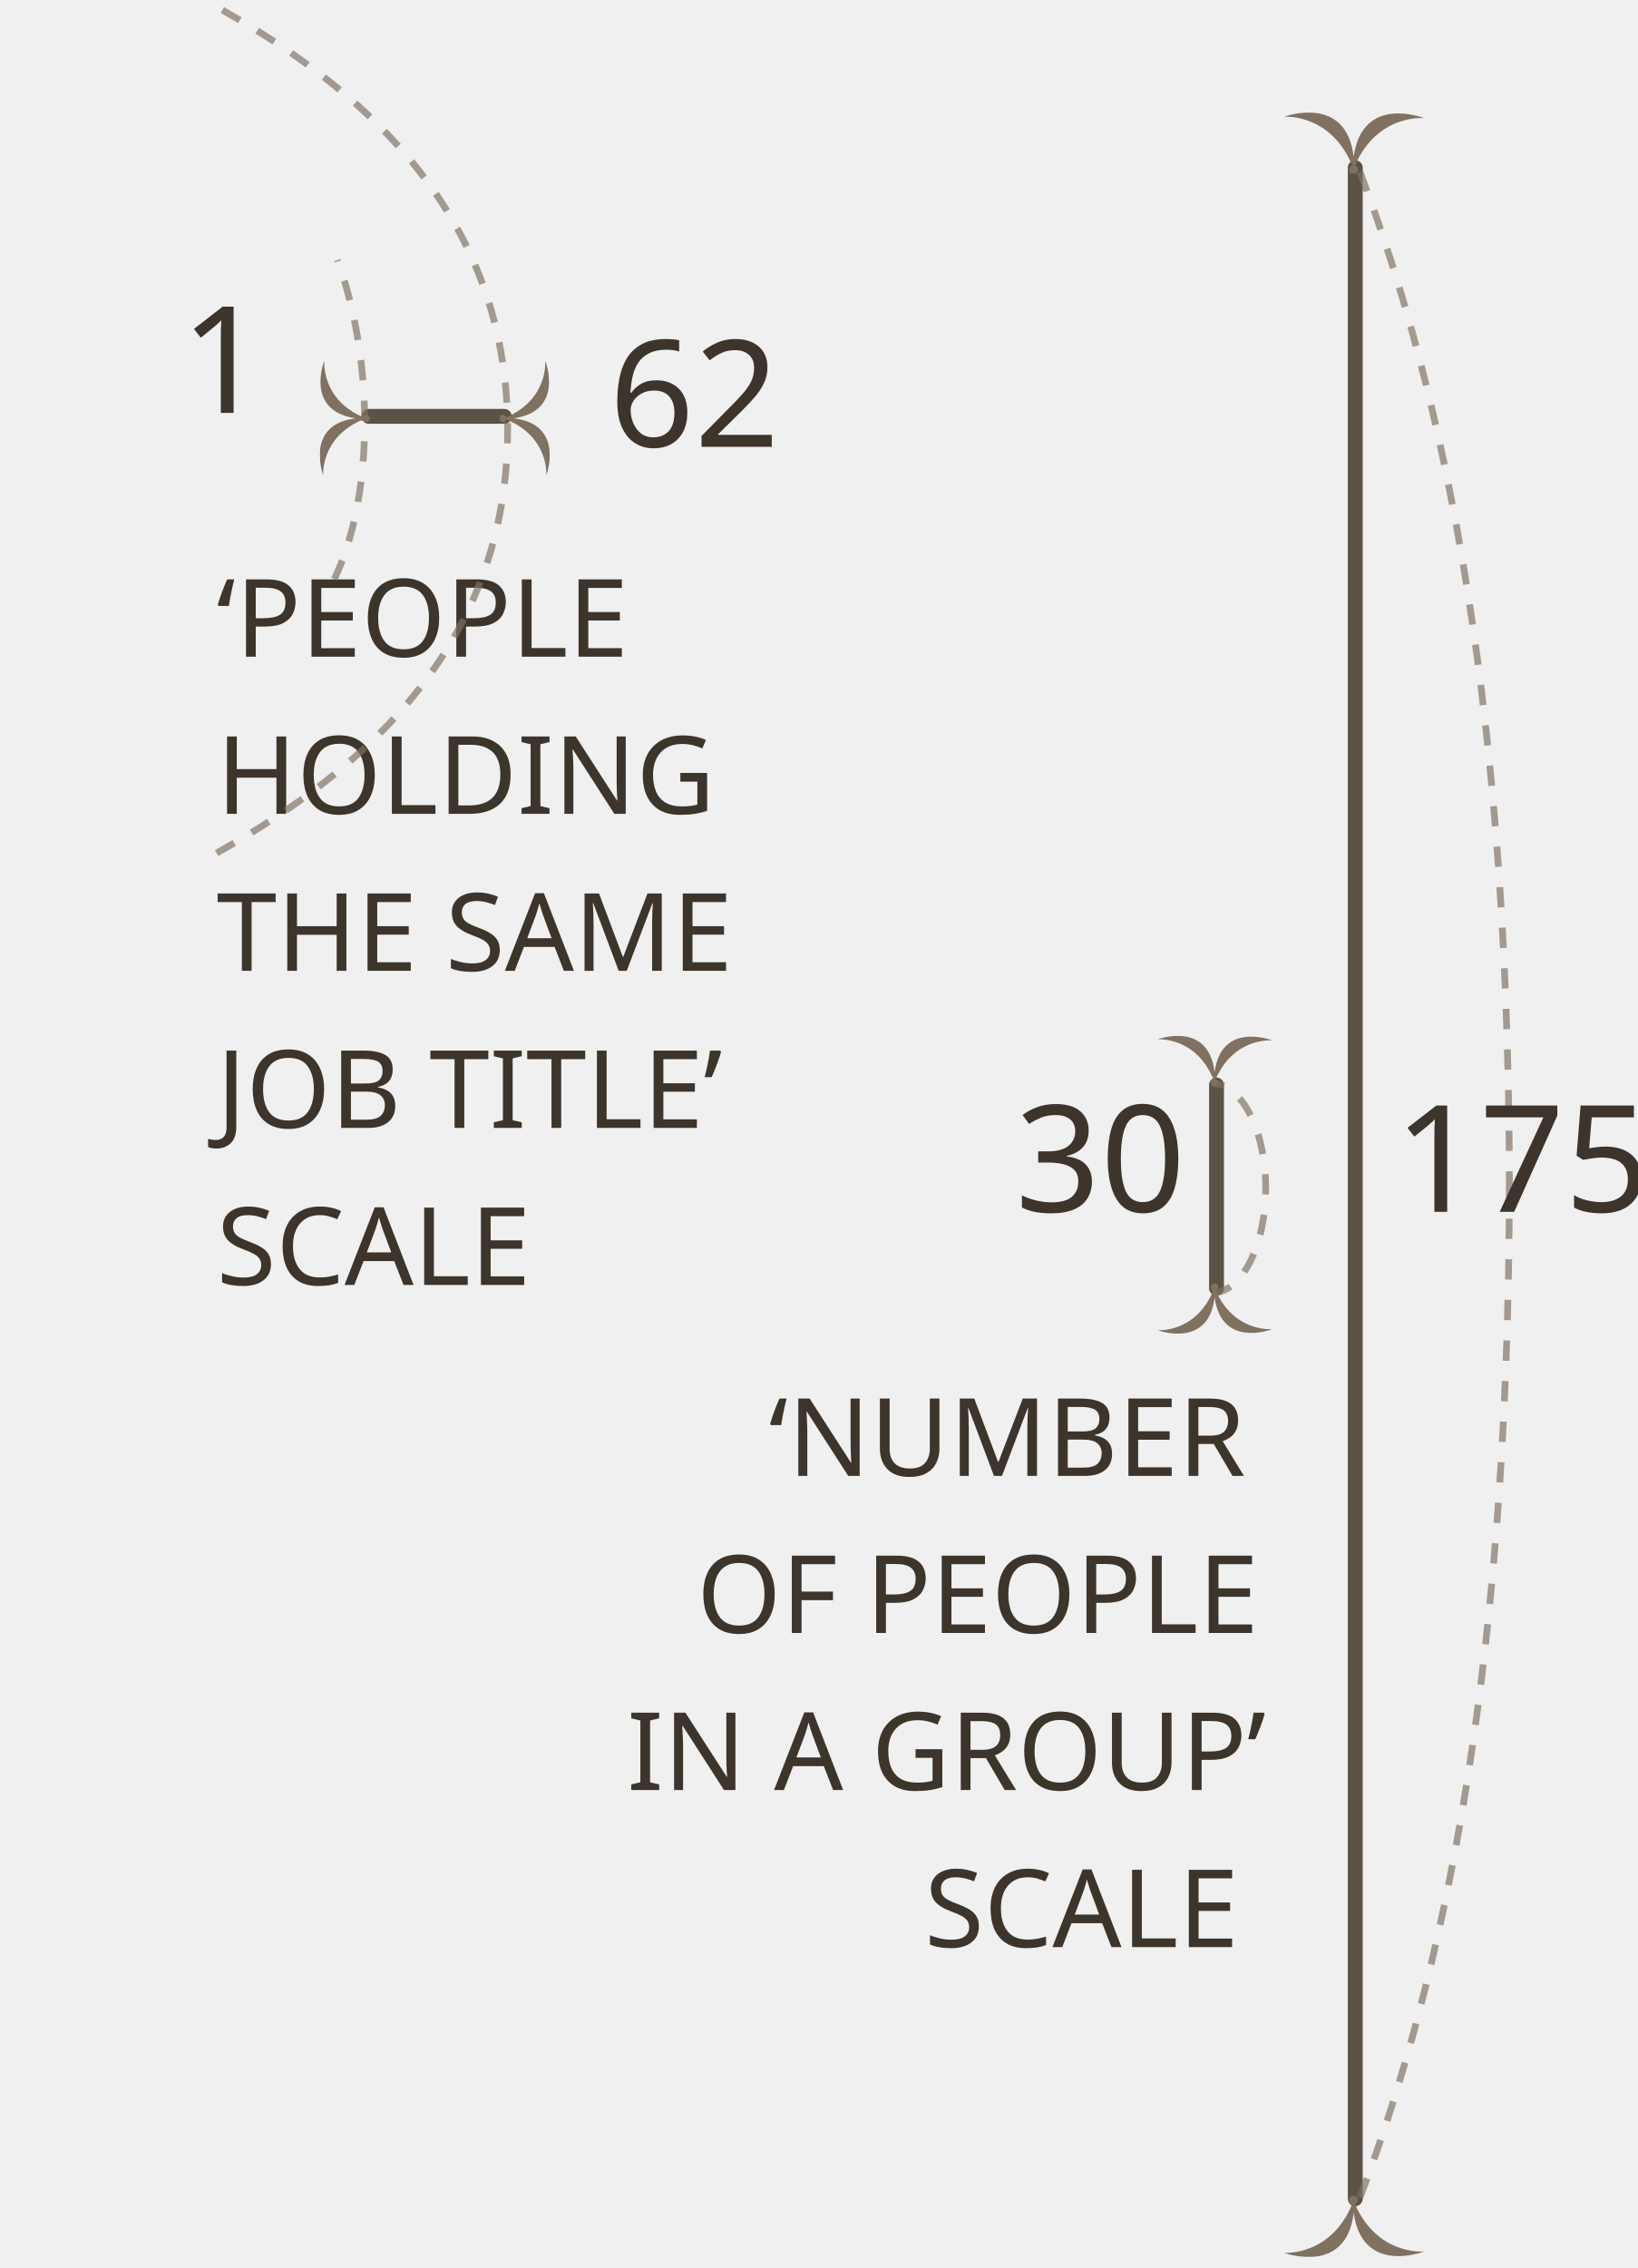
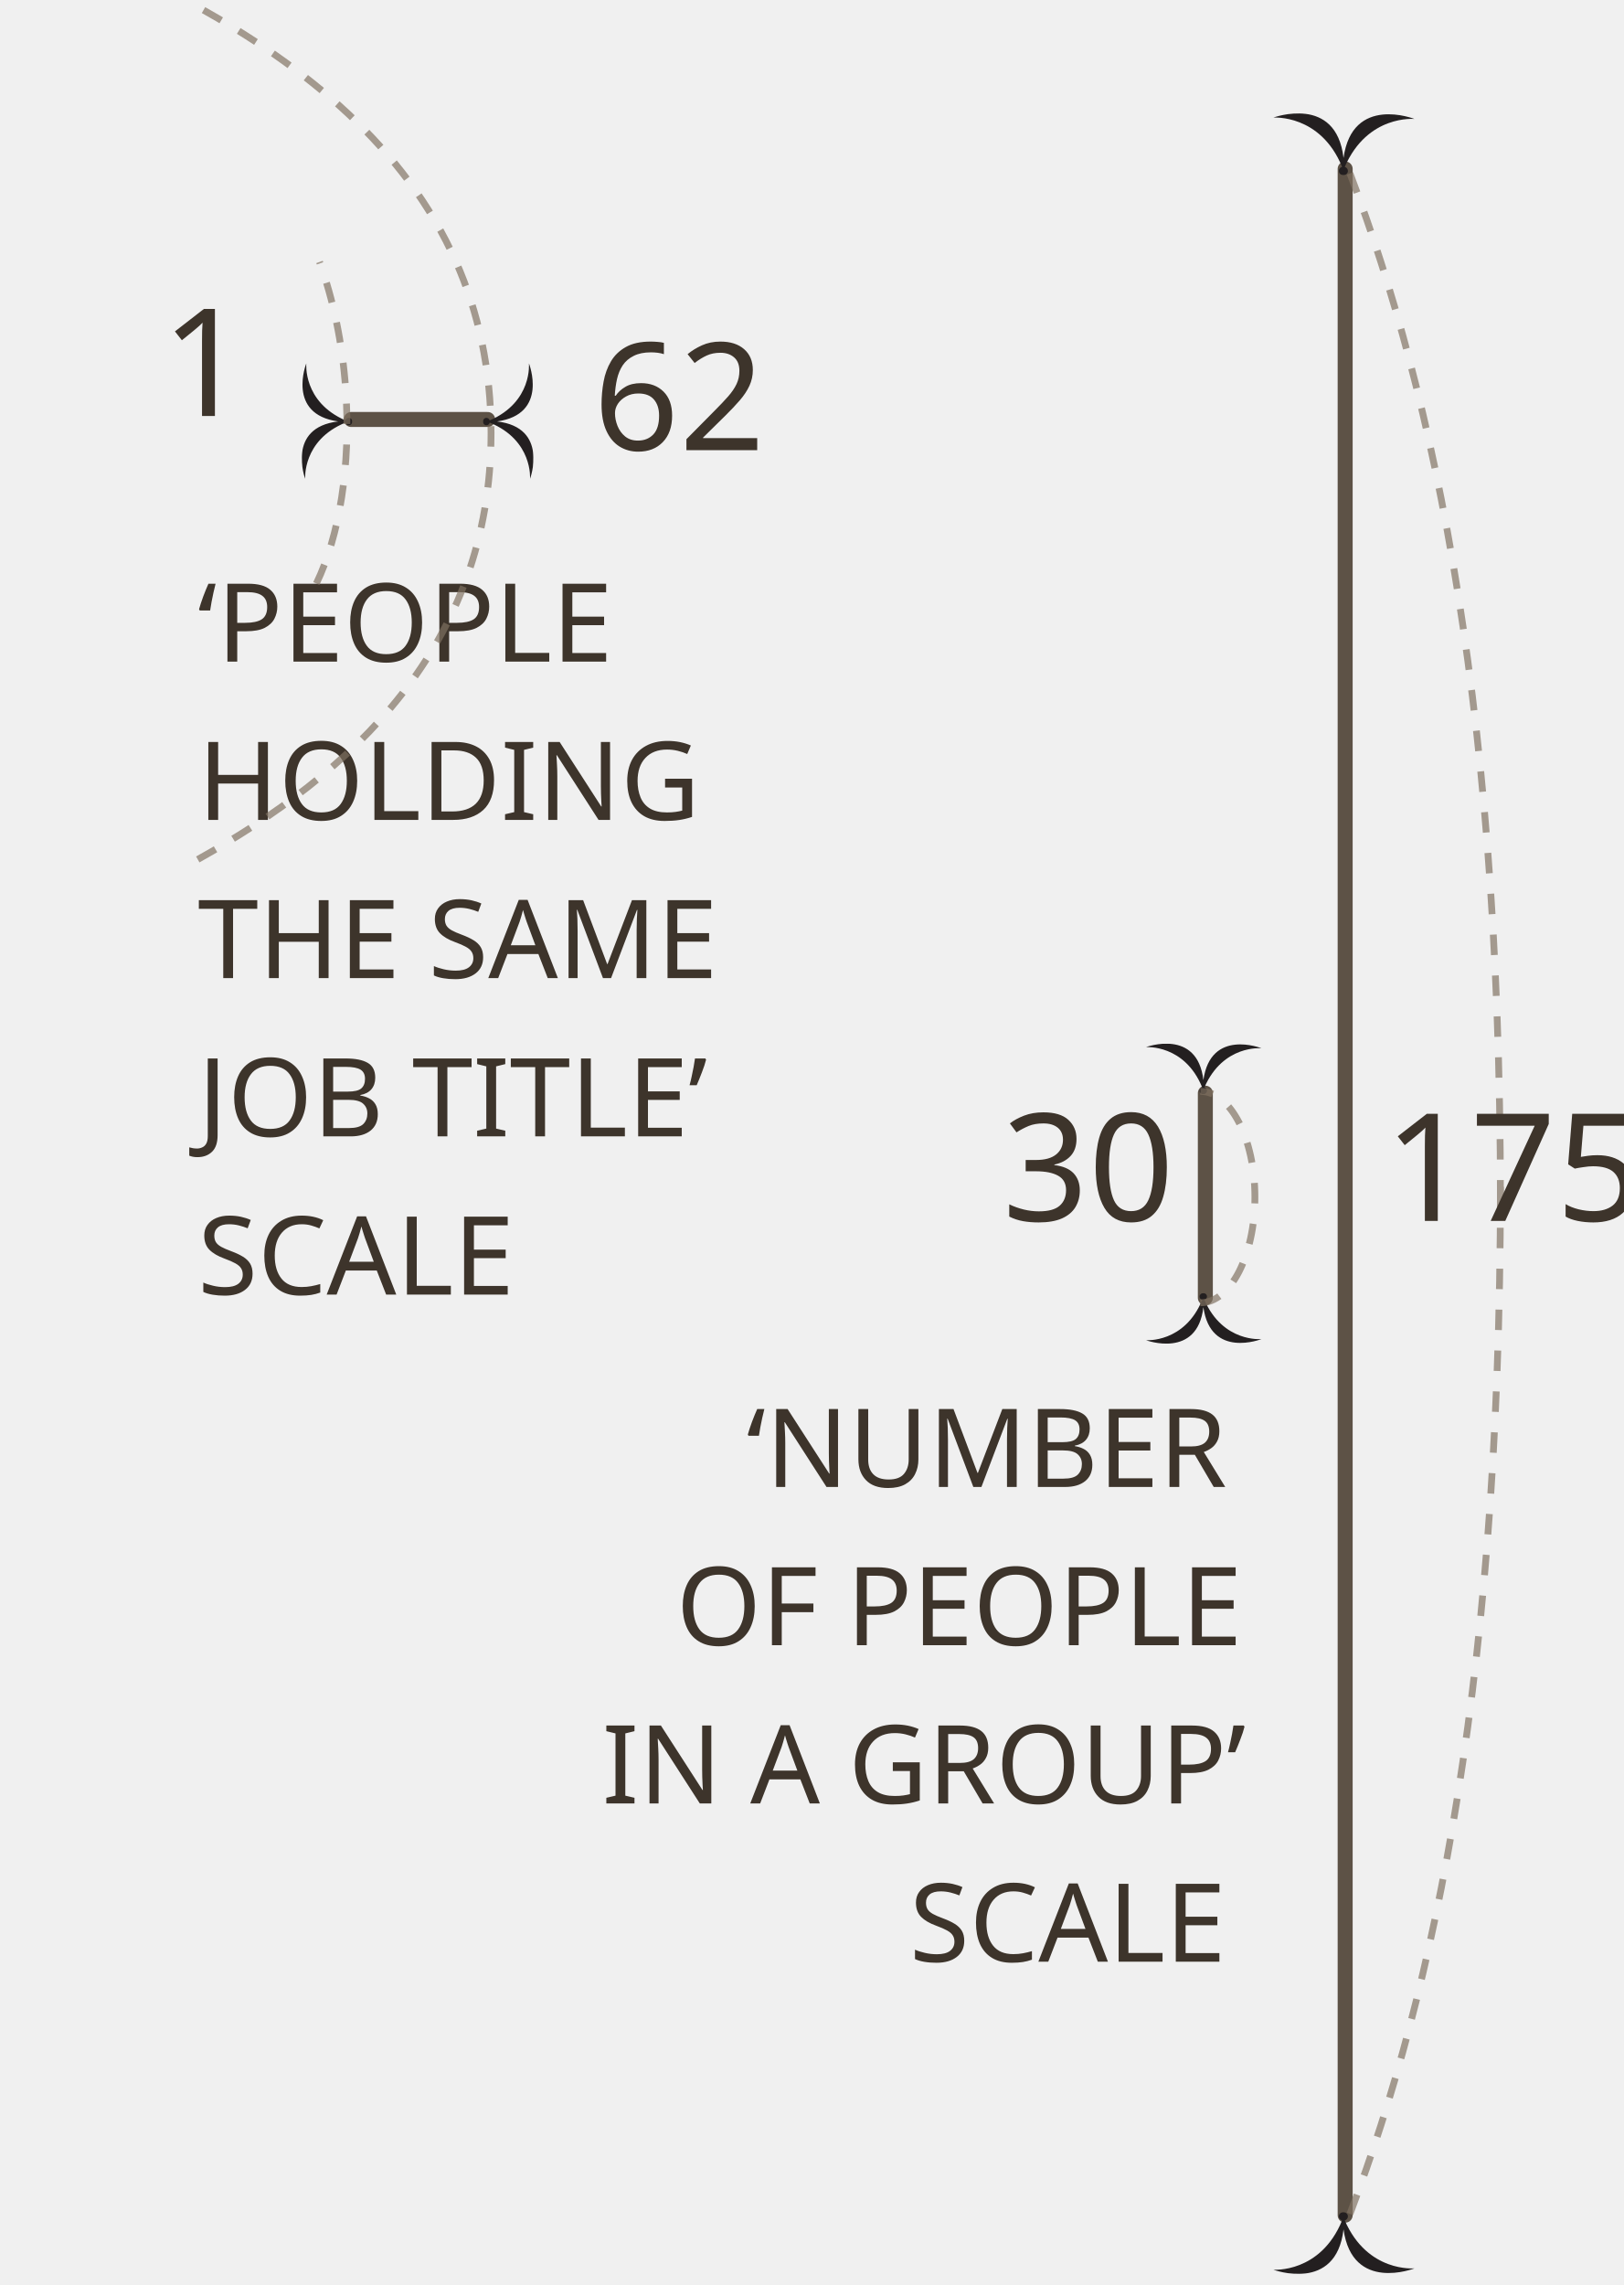
- <svg xmlns="http://www.w3.org/2000/svg" xmlns:xlink="http://www.w3.org/1999/xlink" width="242" height="335">
+ <svg xmlns="http://www.w3.org/2000/svg" xmlns:xlink="http://www.w3.org/1999/xlink" width="238" height="335" viewBox="0 0 238 335">
  <defs>
-     <path id="a" d="M.529.247h16.942v7.412H.529z" />
-     <path id="c" d="M.529.247h16.942v7.412H.529z" />
-     <path id="e" d="M.647.302h20.706v9.059H.647z" />
-     <path id="g" d="M.647.302h20.706v9.059H.647z" />
-     <path id="i" d="M.529.247h16.942v7.412H.529z" />
-     <path id="k" d="M.529.247h16.942v7.412H.529z" />
+     <polygon id="scale_height-a" points=".529 .247 17.471 .247 17.471 7.659 .529 7.659" />
+     <polygon id="scale_height-c" points=".529 .247 17.471 .247 17.471 7.659 .529 7.659" />
+     <polygon id="scale_height-e" points=".647 .302 21.353 .302 21.353 9.361 .647 9.361" />
+     <polygon id="scale_height-g" points=".647 .302 21.353 .302 21.353 9.361 .647 9.361" />
+     <polygon id="scale_height-i" points=".529 .247 17.471 .247 17.471 7.659 .529 7.659" />
+     <polygon id="scale_height-k" points=".529 .247 17.471 .247 17.471 7.659 .529 7.659" />
  </defs>
  <g fill="none" fill-rule="evenodd">
-     <text fill="#3D342B" font-family="UtopiaStd-Regular, Utopia Std" font-size="16" transform="translate(26 1)">
-       <tspan x="6" y="96">‘PEOPLE </tspan>
-       <tspan x="6" y="119.2">HOLDING </tspan>
-       <tspan x="6" y="142.4">THE SAME </tspan>
-       <tspan x="6" y="165.6">JOB TITLE’</tspan>
-       <tspan x="6" y="188.8">SCALE</tspan>
-     </text>
-     <path stroke="#5D5246" stroke-linecap="round" stroke-width="2.2" d="M54.5 61.5h20" />
-     <g transform="matrix(0 -1 -1 0 81.468 70.735)">
-       <mask id="b" fill="#fff">
-         <use xlink:href="#a" />
-       </mask>
-       <path fill="#807160" d="M8.948 5.59C8.058-2.057.53.75.53.75S6.175.308 8.775 6.657a.518.518 0 00-.387.485c-.003.282.238.514.538.517.3.003.545-.224.548-.507a.517.517 0 00-.376-.492C11.836.363 17.471.915 17.471.915S10.005-2.038 8.948 5.59" mask="url(#b)" />
+     <g transform="translate(23 1)">
+       <text fill="#3D342B" font-family="UtopiaStd-Capt, Utopia Std" font-size="16">
+         <tspan x="6" y="96">‘PEOPLE </tspan>
+         <tspan x="6" y="119.2">HOLDING </tspan>
+         <tspan x="6" y="142.4">THE SAME </tspan>
+         <tspan x="6" y="165.6">JOB TITLE’</tspan>
+         <tspan x="6" y="188.8">SCALE</tspan>
+       </text>
+       <g transform="translate(20.233 51.5)">
+         <line x1="8.267" x2="28.267" y1="9" y2="9" stroke="#5D5246" stroke-linecap="round" stroke-width="2.2" />
+         <g transform="matrix(0 -1 -1 0 35.235 18.235)">
+           <mask id="scale_height-b" fill="#fff">
+             <use xlink:href="#scale_height-a" />
+           </mask>
+           <path fill="#231F20" d="M8.948,5.59 C8.058,-2.057 0.529,0.75 0.529,0.75 C0.529,0.75 6.175,0.308 8.775,6.657 C8.554,6.719 8.391,6.912 8.388,7.142 C8.385,7.424 8.626,7.656 8.926,7.659 C9.225,7.662 9.471,7.435 9.474,7.152 C9.476,6.923 9.318,6.727 9.098,6.66 C11.836,0.363 17.471,0.915 17.471,0.915 C17.471,0.915 10.005,-2.038 8.948,5.59" mask="url(#scale_height-b)" />
+         </g>
+         <g transform="rotate(-90 9.5 8.735)">
+           <mask id="scale_height-d" fill="#fff">
+             <use xlink:href="#scale_height-c" />
+           </mask>
+           <path fill="#231F20" d="M8.948,5.59 C8.058,-2.057 0.529,0.75 0.529,0.75 C0.529,0.75 6.175,0.308 8.775,6.657 C8.554,6.719 8.391,6.912 8.388,7.142 C8.385,7.424 8.626,7.656 8.926,7.659 C9.225,7.662 9.471,7.435 9.474,7.152 C9.476,6.923 9.318,6.727 9.098,6.66 C11.836,0.363 17.471,0.915 17.471,0.915 C17.471,0.915 10.005,-2.038 8.948,5.59" mask="url(#scale_height-d)" />
+         </g>
+       </g>
+       <text fill="#3D342B" font-family="UtopiaStd-Regular, Utopia Std" font-size="22">
+         <tspan x=".7" y="59.992">1</tspan>
+       </text>
+       <text fill="#3D342B" font-family="UtopiaStd-Regular, Utopia Std" font-size="22">
+         <tspan x="64" y="65">62</tspan>
+       </text>
+       <g stroke="#807160" stroke-dasharray="3" opacity=".68" transform="translate(6)">
+         <path d="M15.737,84.39 C19.574,77.681 22.014,67.598 22.014,56.324 C22.014,49.394 21.092,42.914 19.49,37.39" transform="rotate(-4 18.876 60.89)" />
+         <path d="M0,125 C22.417,112.5 43,93.75 43,62.5 C43,53.053 41.119,44.748 37.874,37.412 C30.387,20.484 15.64,8.721 0,0" />
+       </g>
    </g>
-     <g transform="rotate(-90 58.867 11.868)">
-       <mask id="d" fill="#fff">
-         <use xlink:href="#c" />
-       </mask>
-       <path fill="#807160" d="M8.948 5.59C8.058-2.057.53.75.53.75S6.175.308 8.775 6.657a.518.518 0 00-.387.485c-.003.282.238.514.538.517.3.003.545-.224.548-.507a.517.517 0 00-.376-.492C11.836.363 17.471.915 17.471.915S10.005-2.038 8.948 5.59" mask="url(#d)" />
-     </g>
-     <text fill="#3D342B" font-family="UtopiaStd-Regular, Utopia Std" font-size="22" transform="translate(26 1)">
-       <tspan x=".7" y="59.992">1</tspan>
-     </text>
-     <text fill="#3D342B" font-family="UtopiaStd-Regular, Utopia Std" font-size="22" transform="translate(26 1)">
-       <tspan x="64" y="65">62</tspan>
-     </text>
-     <g stroke="#807160" stroke-dasharray="3" opacity=".68">
-       <path d="M49.384 85.552c3.36-6.96 5.09-17.19 4.304-28.436-.483-6.913-1.855-13.313-3.838-18.711" />
-       <path d="M32 126c22.417-12.5 43-31.25 43-62.5 0-9.447-1.881-17.752-5.126-25.088C62.387 21.484 47.64 9.721 32 1" />
-     </g>
-     <g>
-       <path stroke="#5D5246" stroke-linecap="round" stroke-width="2.2" d="M200.233 24.767v300" />
-       <g transform="translate(189.057 16.324)">
-         <mask id="f" fill="#fff">
-           <use xlink:href="#e" />
-         </mask>
-         <path fill="#807160" d="M10.937 6.832C9.849-2.514.647.917.647.917s6.9-.541 10.077 7.219a.633.633 0 00-.472.593c-.004.345.29.628.657.632.367.004.666-.274.67-.62a.632.632 0 00-.459-.601C14.466.443 21.353 1.119 21.353 1.119s-9.125-3.61-10.416 5.713" mask="url(#f)" />
+     <g transform="translate(84.233 15)">
+       <g transform="rotate(90 61.75 62.25)">
+         <line x1="9.267" x2="309.267" y1="11" y2="11" stroke="#5D5246" stroke-linecap="round" stroke-width="2.2" />
+         <g transform="rotate(-90 11.5 10.676)">
+           <mask id="scale_height-f" fill="#fff">
+             <use xlink:href="#scale_height-e" />
+           </mask>
+           <path fill="#231F20" d="M10.937,6.832 C9.849,-2.514 0.647,0.917 0.647,0.917 C0.647,0.917 7.547,0.376 10.724,8.136 C10.454,8.212 10.255,8.449 10.252,8.729 C10.248,9.074 10.543,9.357 10.909,9.361 C11.276,9.365 11.575,9.087 11.58,8.742 C11.582,8.461 11.389,8.222 11.12,8.14 C14.466,0.443 21.353,1.119 21.353,1.119 C21.353,1.119 12.228,-2.491 10.937,6.832" mask="url(#scale_height-f)" />
+         </g>
+         <g transform="matrix(0 -1 -1 0 318.176 22.176)">
+           <mask id="scale_height-h" fill="#fff">
+             <use xlink:href="#scale_height-g" />
+           </mask>
+           <path fill="#231F20" d="M10.937,6.832 C9.849,-2.514 0.647,0.917 0.647,0.917 C0.647,0.917 7.547,0.376 10.724,8.136 C10.454,8.212 10.255,8.449 10.252,8.729 C10.248,9.074 10.543,9.357 10.909,9.361 C11.276,9.365 11.575,9.087 11.58,8.742 C11.582,8.461 11.389,8.222 11.12,8.14 C14.466,0.443 21.353,1.119 21.353,1.119 C21.353,1.119 12.228,-2.491 10.937,6.832" mask="url(#scale_height-h)" />
+         </g>
      </g>
-       <g transform="matrix(1 0 0 -1 189.057 333.676)">
-         <mask id="h" fill="#fff">
-           <use xlink:href="#g" />
-         </mask>
-         <path fill="#807160" d="M10.937 6.832C9.849-2.514.647.917.647.917s6.9-.541 10.077 7.219a.633.633 0 00-.472.593c-.004.345.29.628.657.632.367.004.666-.274.67-.62a.632.632 0 00-.459-.601C14.466.443 21.353 1.119 21.353 1.119s-9.125-3.61-10.416 5.713" mask="url(#h)" />
+       <g stroke="#807160" stroke-dasharray="3" opacity=".68" transform="translate(112.767 8)">
+         <path d="M23,153 C23,76.5 11.99,30.6 0,0" />
+         <path d="M23,304 C23,227.5 11.99,181.6 0,151" transform="matrix(1 0 0 -1 0 455)" />
      </g>
-       <g stroke="#807160" stroke-dasharray="3" opacity=".68">
-         <path d="M223 176c0-76.5-11.01-122.4-23-153M223 174c0 76.5-11.01 122.4-23 153" />
+       <g transform="rotate(90 -17.75 119.25)">
+         <line x1="8.267" x2="38.267" y1="9" y2="9" stroke="#5D5246" stroke-linecap="round" stroke-width="2.2" />
+         <g transform="matrix(0 -1 -1 0 45.235 18.235)">
+           <mask id="scale_height-j" fill="#fff">
+             <use xlink:href="#scale_height-i" />
+           </mask>
+           <path fill="#231F20" d="M8.948,5.59 C8.058,-2.057 0.529,0.75 0.529,0.75 C0.529,0.75 6.175,0.308 8.775,6.657 C8.554,6.719 8.391,6.912 8.388,7.142 C8.385,7.424 8.626,7.656 8.926,7.659 C9.225,7.662 9.471,7.435 9.474,7.152 C9.476,6.923 9.318,6.727 9.098,6.66 C11.836,0.363 17.471,0.915 17.471,0.915 C17.471,0.915 10.005,-2.038 8.948,5.59" mask="url(#scale_height-j)" />
+         </g>
+         <g transform="rotate(-90 9.5 8.735)">
+           <mask id="scale_height-l" fill="#fff">
+             <use xlink:href="#scale_height-k" />
+           </mask>
+           <path fill="#231F20" d="M8.948,5.59 C8.058,-2.057 0.529,0.75 0.529,0.75 C0.529,0.75 6.175,0.308 8.775,6.657 C8.554,6.719 8.391,6.912 8.388,7.142 C8.385,7.424 8.626,7.656 8.926,7.659 C9.225,7.662 9.471,7.435 9.474,7.152 C9.476,6.923 9.318,6.727 9.098,6.66 C11.836,0.363 17.471,0.915 17.471,0.915 C17.471,0.915 10.005,-2.038 8.948,5.59" mask="url(#scale_height-l)" />
+         </g>
      </g>
-       <path stroke="#5D5246" stroke-linecap="round" stroke-width="2.2" d="M179.733 160.267v30" />
-       <g transform="matrix(1 0 0 -1 170.498 197.235)">
-         <mask id="j" fill="#fff">
-           <use xlink:href="#i" />
-         </mask>
-         <path fill="#807160" d="M8.948 5.59C8.058-2.057.53.75.53.75S6.175.308 8.775 6.657a.518.518 0 00-.387.485c-.003.282.238.514.538.517.3.003.545-.224.548-.507a.517.517 0 00-.376-.492C11.836.363 17.471.915 17.471.915S10.005-2.038 8.948 5.59" mask="url(#j)" />
-       </g>
-       <g transform="translate(170.498 152.765)">
-         <mask id="l" fill="#fff">
-           <use xlink:href="#k" />
-         </mask>
-         <path fill="#807160" d="M8.948 5.59C8.058-2.057.53.75.53.75S6.175.308 8.775 6.657a.518.518 0 00-.387.485c-.003.282.238.514.538.517.3.003.545-.224.548-.507a.517.517 0 00-.376-.492C11.836.363 17.471.915 17.471.915S10.005-2.038 8.948 5.59" mask="url(#l)" />
-       </g>
-       <path stroke="#807160" stroke-dasharray="3" d="M179 191c4.418 0 8-6.94 8-15.5 0-8.56-3.582-15.5-8-15.5" opacity=".68" />
-       <text fill="#3D342B" font-family="UtopiaStd-Regular, Utopia Std" font-size="22" transform="translate(87.233 15)">
+       <path stroke="#807160" stroke-dasharray="3" d="M91.767,176 C96.185,176 99.767,169.06 99.767,160.5 C99.767,151.94 96.185,145 91.767,145" opacity=".68" />
+       <text fill="#3D342B" font-family="UtopiaStd-Regular, Utopia Std" font-size="22">
        <tspan x="118.767" y="164">175</tspan>
      </text>
-       <text fill="#3D342B" font-family="UtopiaStd-Regular, Utopia Std" font-size="22" transform="translate(87.233 15)">
+       <text fill="#3D342B" font-family="UtopiaStd-Regular, Utopia Std" font-size="22">
        <tspan x="62.767" y="164">30</tspan>
      </text>
-       <text fill="#3D342B" font-family="UtopiaStd-Regular, Utopia Std" font-size="16" transform="translate(87.233 15)">
-         <tspan x="26.367" y="203">‘NUMBER </tspan>
-         <tspan x="15.711" y="226.2">OF PEOPLE </tspan>
-         <tspan x="5.391" y="249.4">IN A GROUP’ </tspan>
-         <tspan x="49.359" y="272.6">SCALE </tspan>
+       <text fill="#3D342B" font-family="UtopiaStd-Capt, Utopia Std" font-size="16">
+         <tspan x="25.231" y="203">‘NUMBER </tspan>
+         <tspan x="14.911" y="226.2">OF PEOPLE </tspan>
+         <tspan x="4.031" y="249.4">IN A GROUP’ </tspan>
+         <tspan x="49.119" y="272.6">SCALE </tspan>
      </text>
    </g>
  </g>
</svg>
